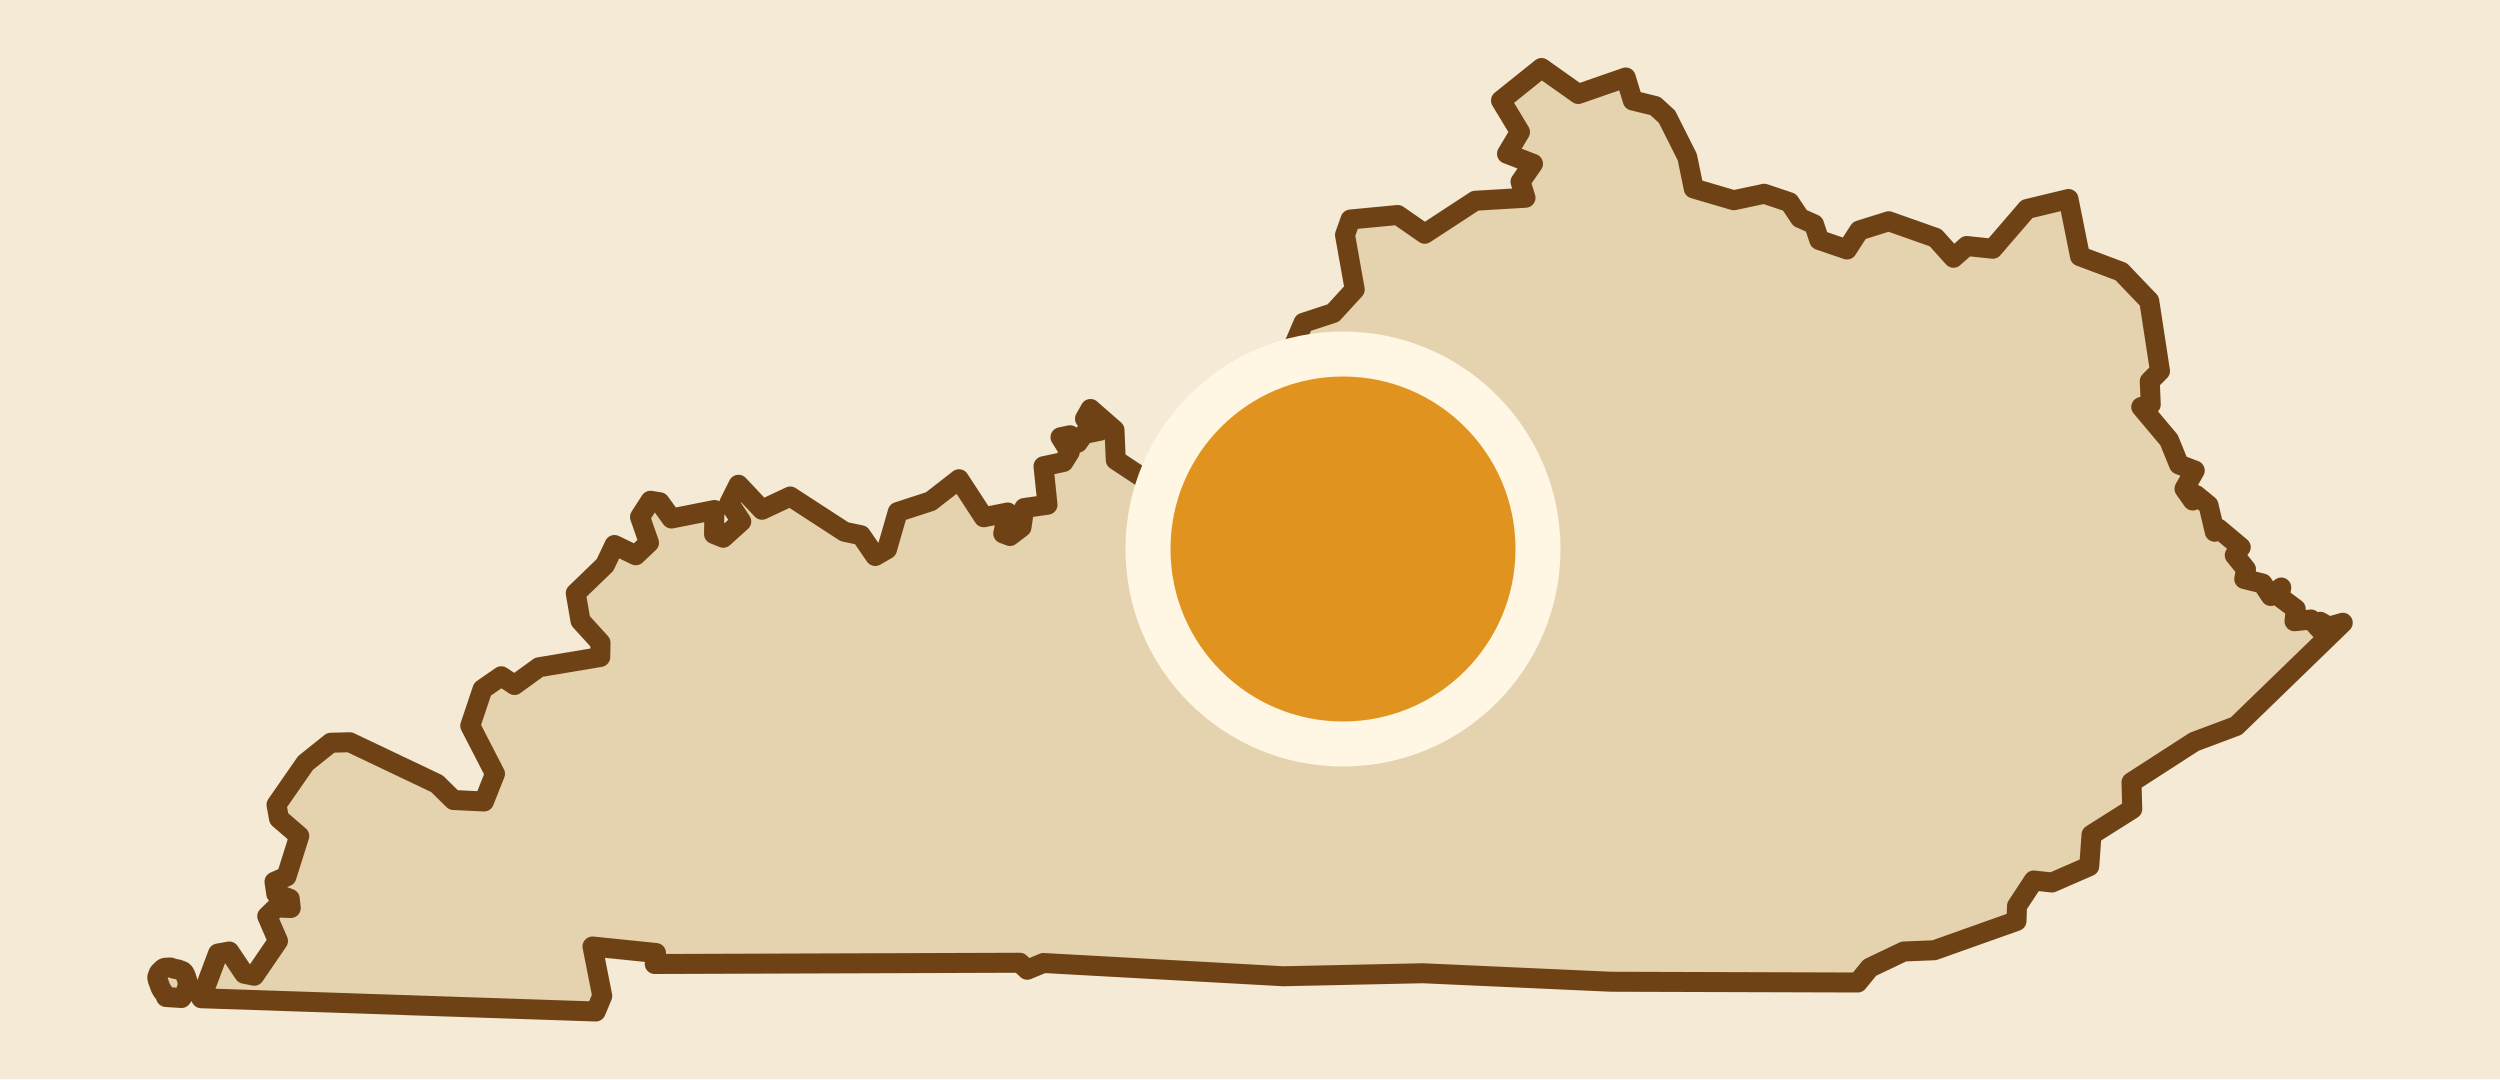
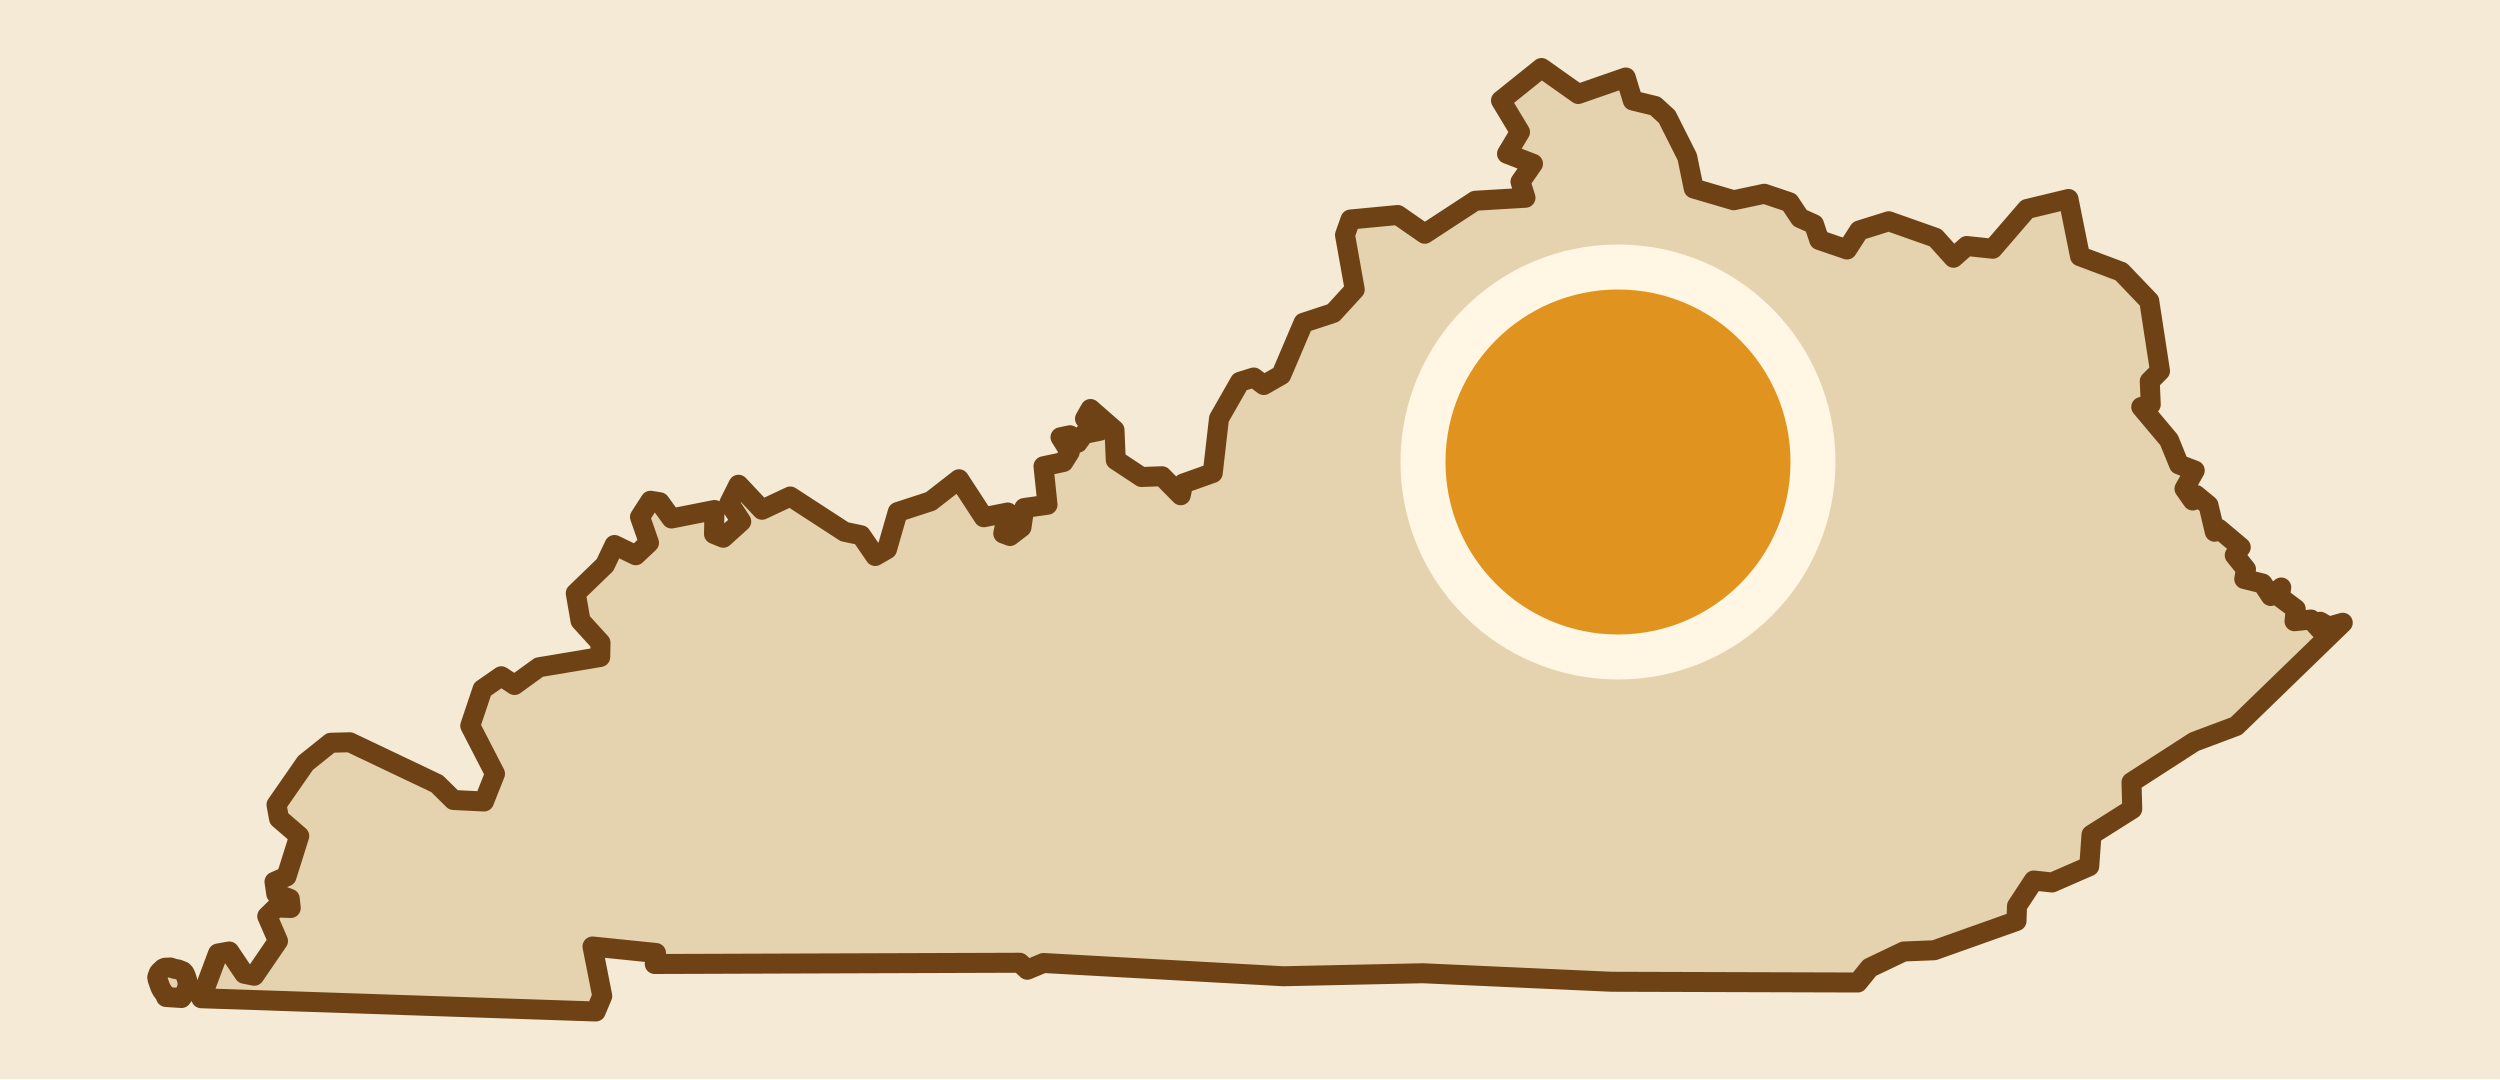
<svg xmlns="http://www.w3.org/2000/svg" viewBox="0 0 1000 431.7">
  <rect width="1000" height="431.7" fill="#f4ead6" />
  <path fill="#e4d3ae" stroke="#6e4214" stroke-width="8" stroke-linejoin="round" fill-rule="evenodd" d="M80.5 399.3L87.2 381.4L91.7 380.6L97.7 389.5L101.7 390.3L111.2 376.4L106.9 366.5L110.5 363.0L116.3 363.2L115.9 359.5L110.5 357.5L109.8 352.7L114.6 350.6L119.7 334.4L111.6 327.4L110.6 321.9L122.2 305.2L132.3 297.1L139.9 296.9L174.8 313.5L181.4 320.0L193.6 320.6L198.0 309.5L188.1 290.3L193.0 275.7L200.5 270.5L205.8 274.0L215.6 266.9L240.1 262.8L240.2 257.1L232.2 248.3L230.3 237.3L242.0 226.0L245.8 218.0L254.3 222.1L259.6 217.1L256.0 206.8L260.2 200.3L263.9 200.9L268.6 207.4L285.8 204.0L285.6 213.6L289.3 215.1L296.5 208.6L291.7 201.3L295.4 193.9L304.8 203.9L316.1 198.6L337.8 212.7L344.4 214.1L350.1 222.4L354.8 219.7L359.1 204.8L372.3 200.5L383.6 191.7L393.5 206.9L403.1 205.0L401.3 213.4L404.0 214.4L408.6 210.9L409.7 203.2L419.0 201.9L417.4 186.5L425.4 184.8L427.9 180.8L424.2 174.9L428.0 174.1L431.1 177.1L433.6 173.6L440.0 172.3L434.0 167.5L436.2 163.6L445.8 172.0L446.3 184.0L456.6 190.8L464.8 190.5L472.3 198.1L473.3 193.4L485.1 189.2L487.6 167.4L496.0 152.7L501.5 151.0L505.5 154.0L512.5 150.0L521.4 129.1L533.3 125.2L541.9 115.8L538.0 94.0L540.2 87.8L559.1 86.0L569.9 93.5L590.1 80.3L610.2 79.1L608.2 72.7L613.2 65.5L602.8 61.5L608.0 52.8L600.4 40.2L616.6 27.2L631.3 37.6L650.3 31.0L653.1 40.2L662.1 42.4L666.8 46.7L674.9 62.8L677.5 75.4L693.5 80.1L705.7 77.5L715.8 80.9L720.0 87.2L725.6 89.7L727.7 96.0L738.8 99.8L743.7 92.2L755.5 88.5L774.2 95.1L781.4 103.1L786.7 98.4L797.1 99.5L810.8 83.6L827.4 79.6L832.0 102.5L848.5 108.7L859.7 120.4L864.0 148.4L859.9 152.5L860.3 161.8L856.5 162.8L867.6 176.0L871.6 185.8L877.9 188.2L873.8 195.5L877.1 200.2L878.4 198.0L883.4 202.1L885.9 212.7L887.5 211.5L896.3 218.9L893.9 222.1L898.4 227.7L897.7 231.6L905.0 233.4L908.3 238.4L912.5 235.0L911.9 238.8L918.3 243.6L917.8 248.5L924.4 247.8L927.8 251.6L928.1 248.7L931.5 250.7L937.1 249.1L894.5 290.4L877.7 296.7L852.6 312.9L852.9 323.6L836.6 333.9L835.7 346.5L820.8 353.0L813.5 352.2L806.8 362.4L806.6 368.4L773.7 380.1L761.5 380.6L747.9 387.1L743.1 393.0L644.5 392.7L569.1 389.3L513.3 390.5L417.4 385.2L410.9 387.9L407.9 385.1L261.9 385.6L262.4 381.2L237.0 378.6L240.9 398.4L238.3 404.6L80.5 399.3ZM62.9 390.9L63.5 389.2L64.0 388.6L65.3 387.4L66.0 387.1L68.2 387.0L69.7 387.5L71.3 387.8L73.1 388.5L73.7 389.1L74.3 390.3L74.9 392.2L75.1 393.7L75.0 394.6L74.2 396.9L72.6 399.2L66.4 398.8L66.0 397.8L64.7 396.0L64.1 394.8L63.1 392.0L62.9 390.9Z" />
-   <circle cx="537.2" cy="219.6" r="78" fill="#e0941f" stroke="#fff6e4" stroke-width="18" />
+   <circle cx="647.2" cy="184.8" r="78" fill="#e0941f" stroke="#fff6e4" stroke-width="18" />
</svg>
